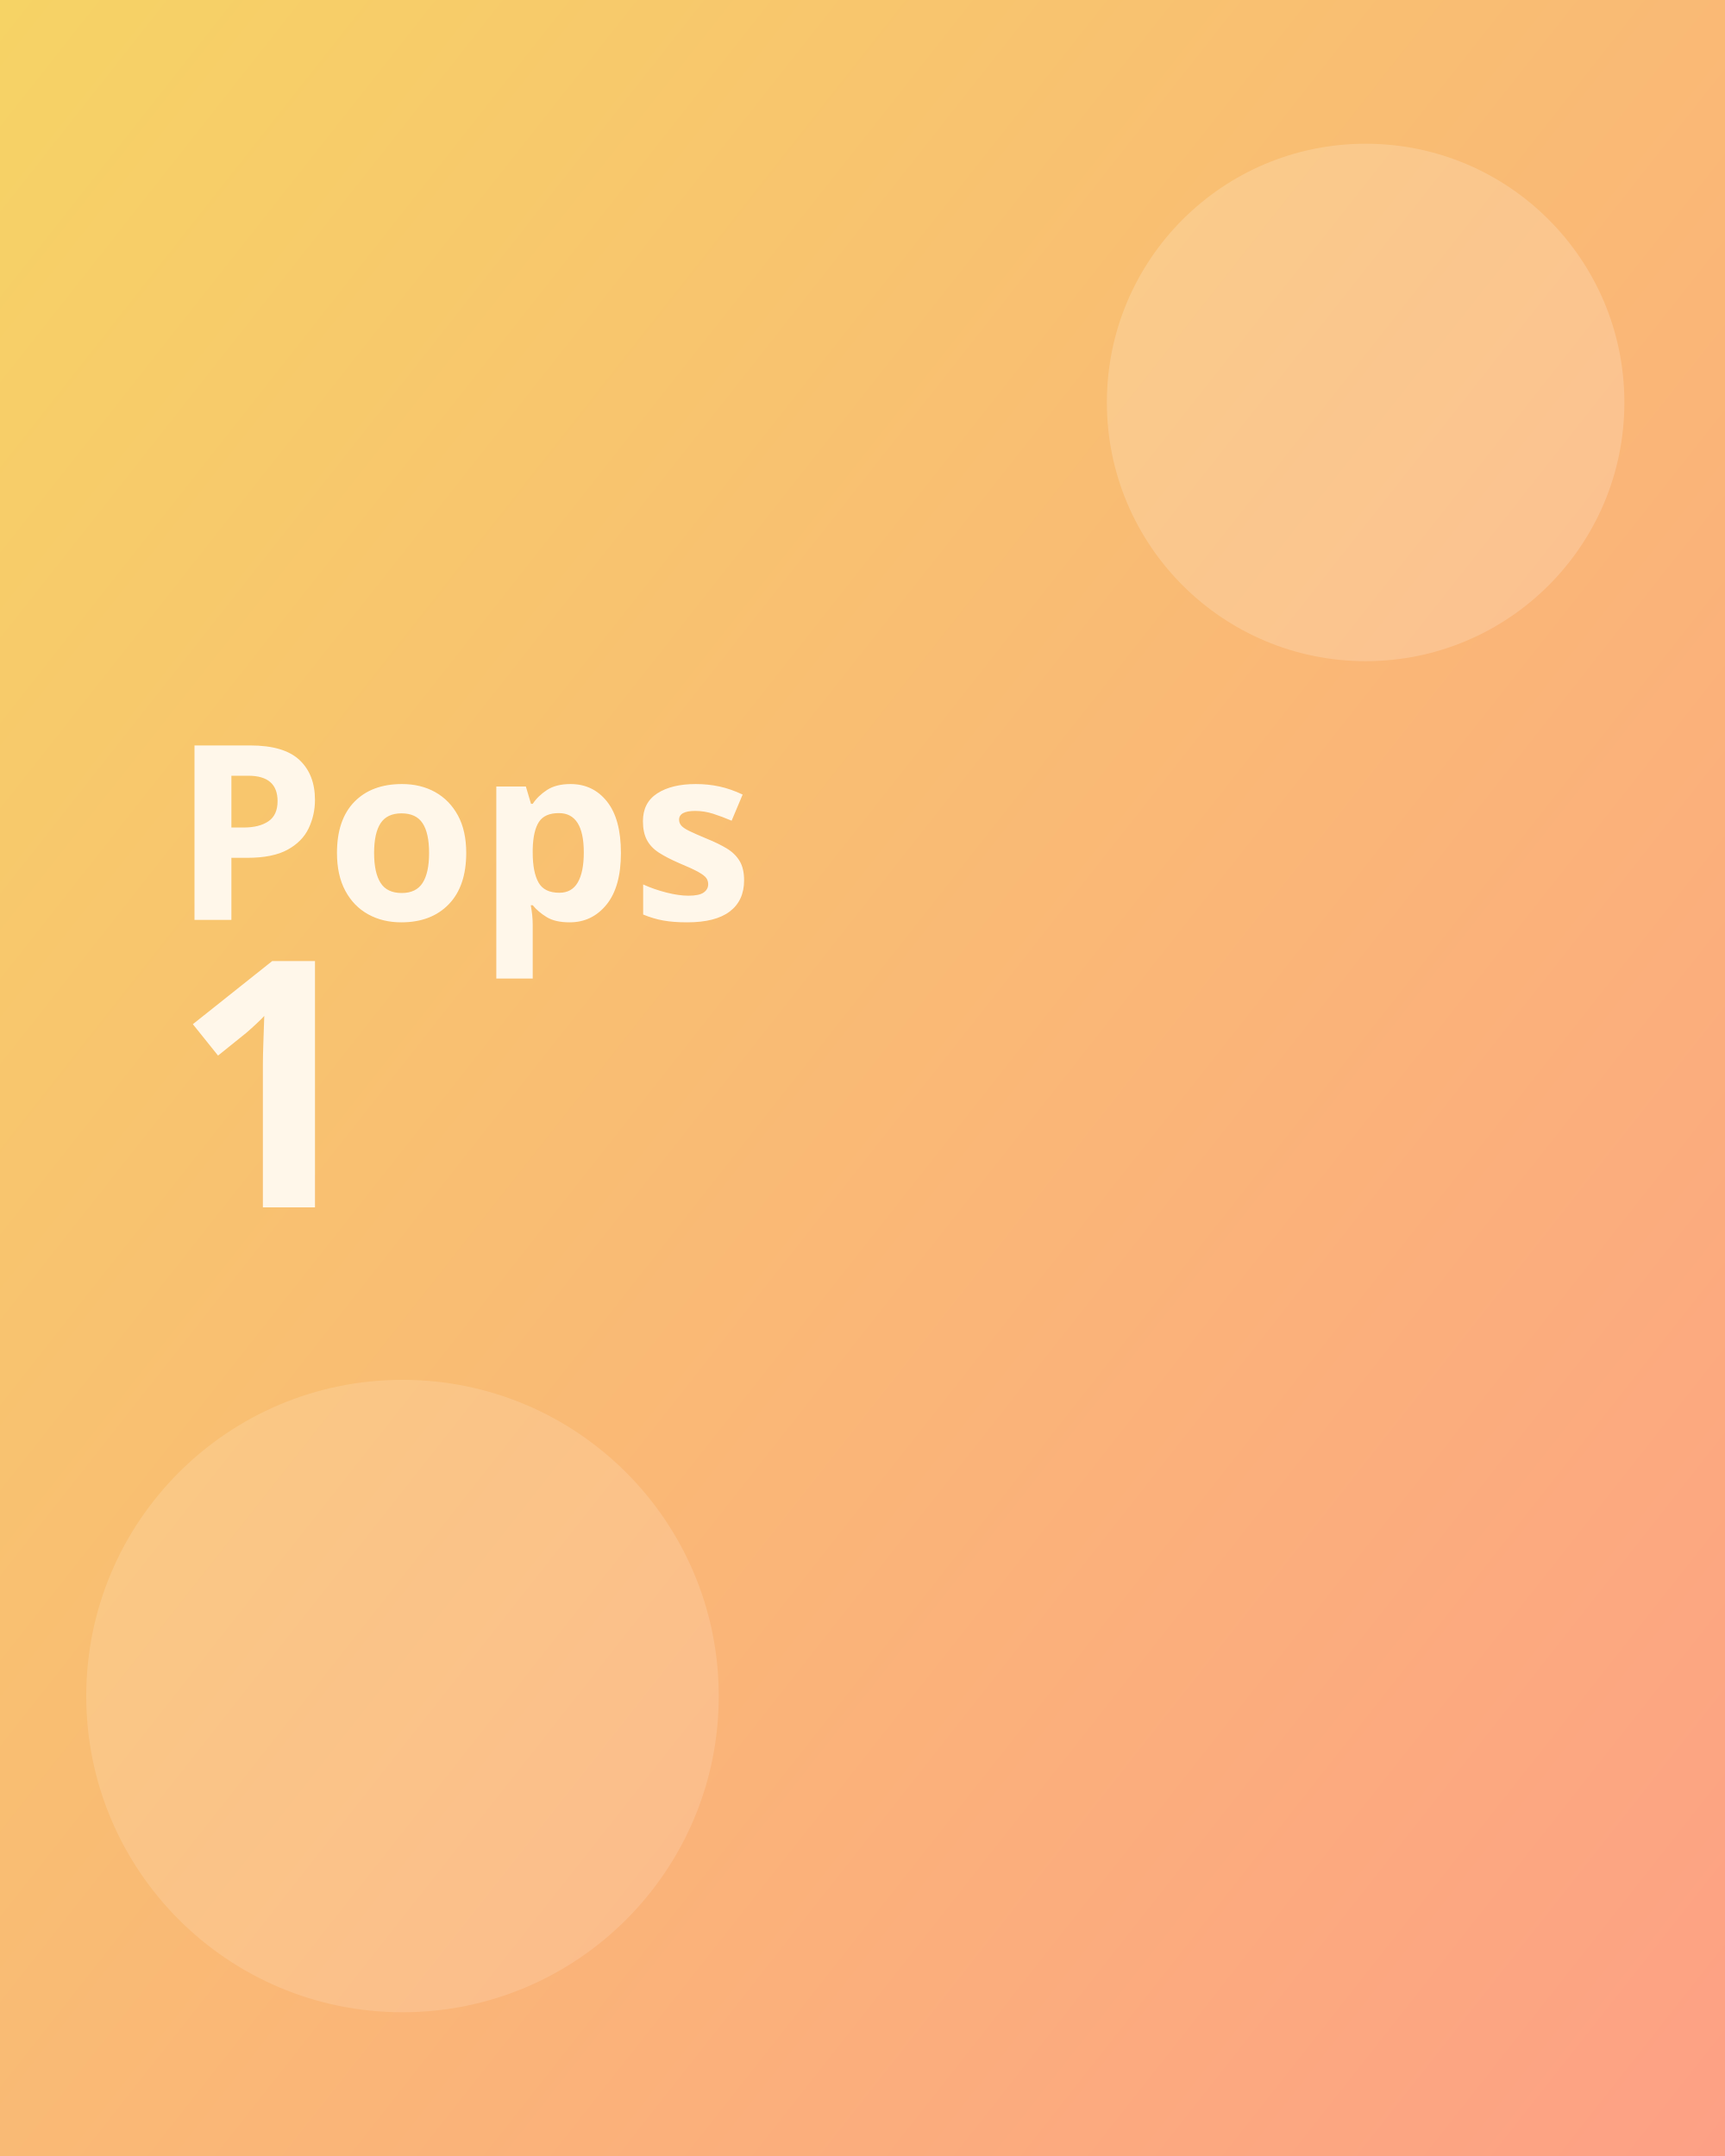
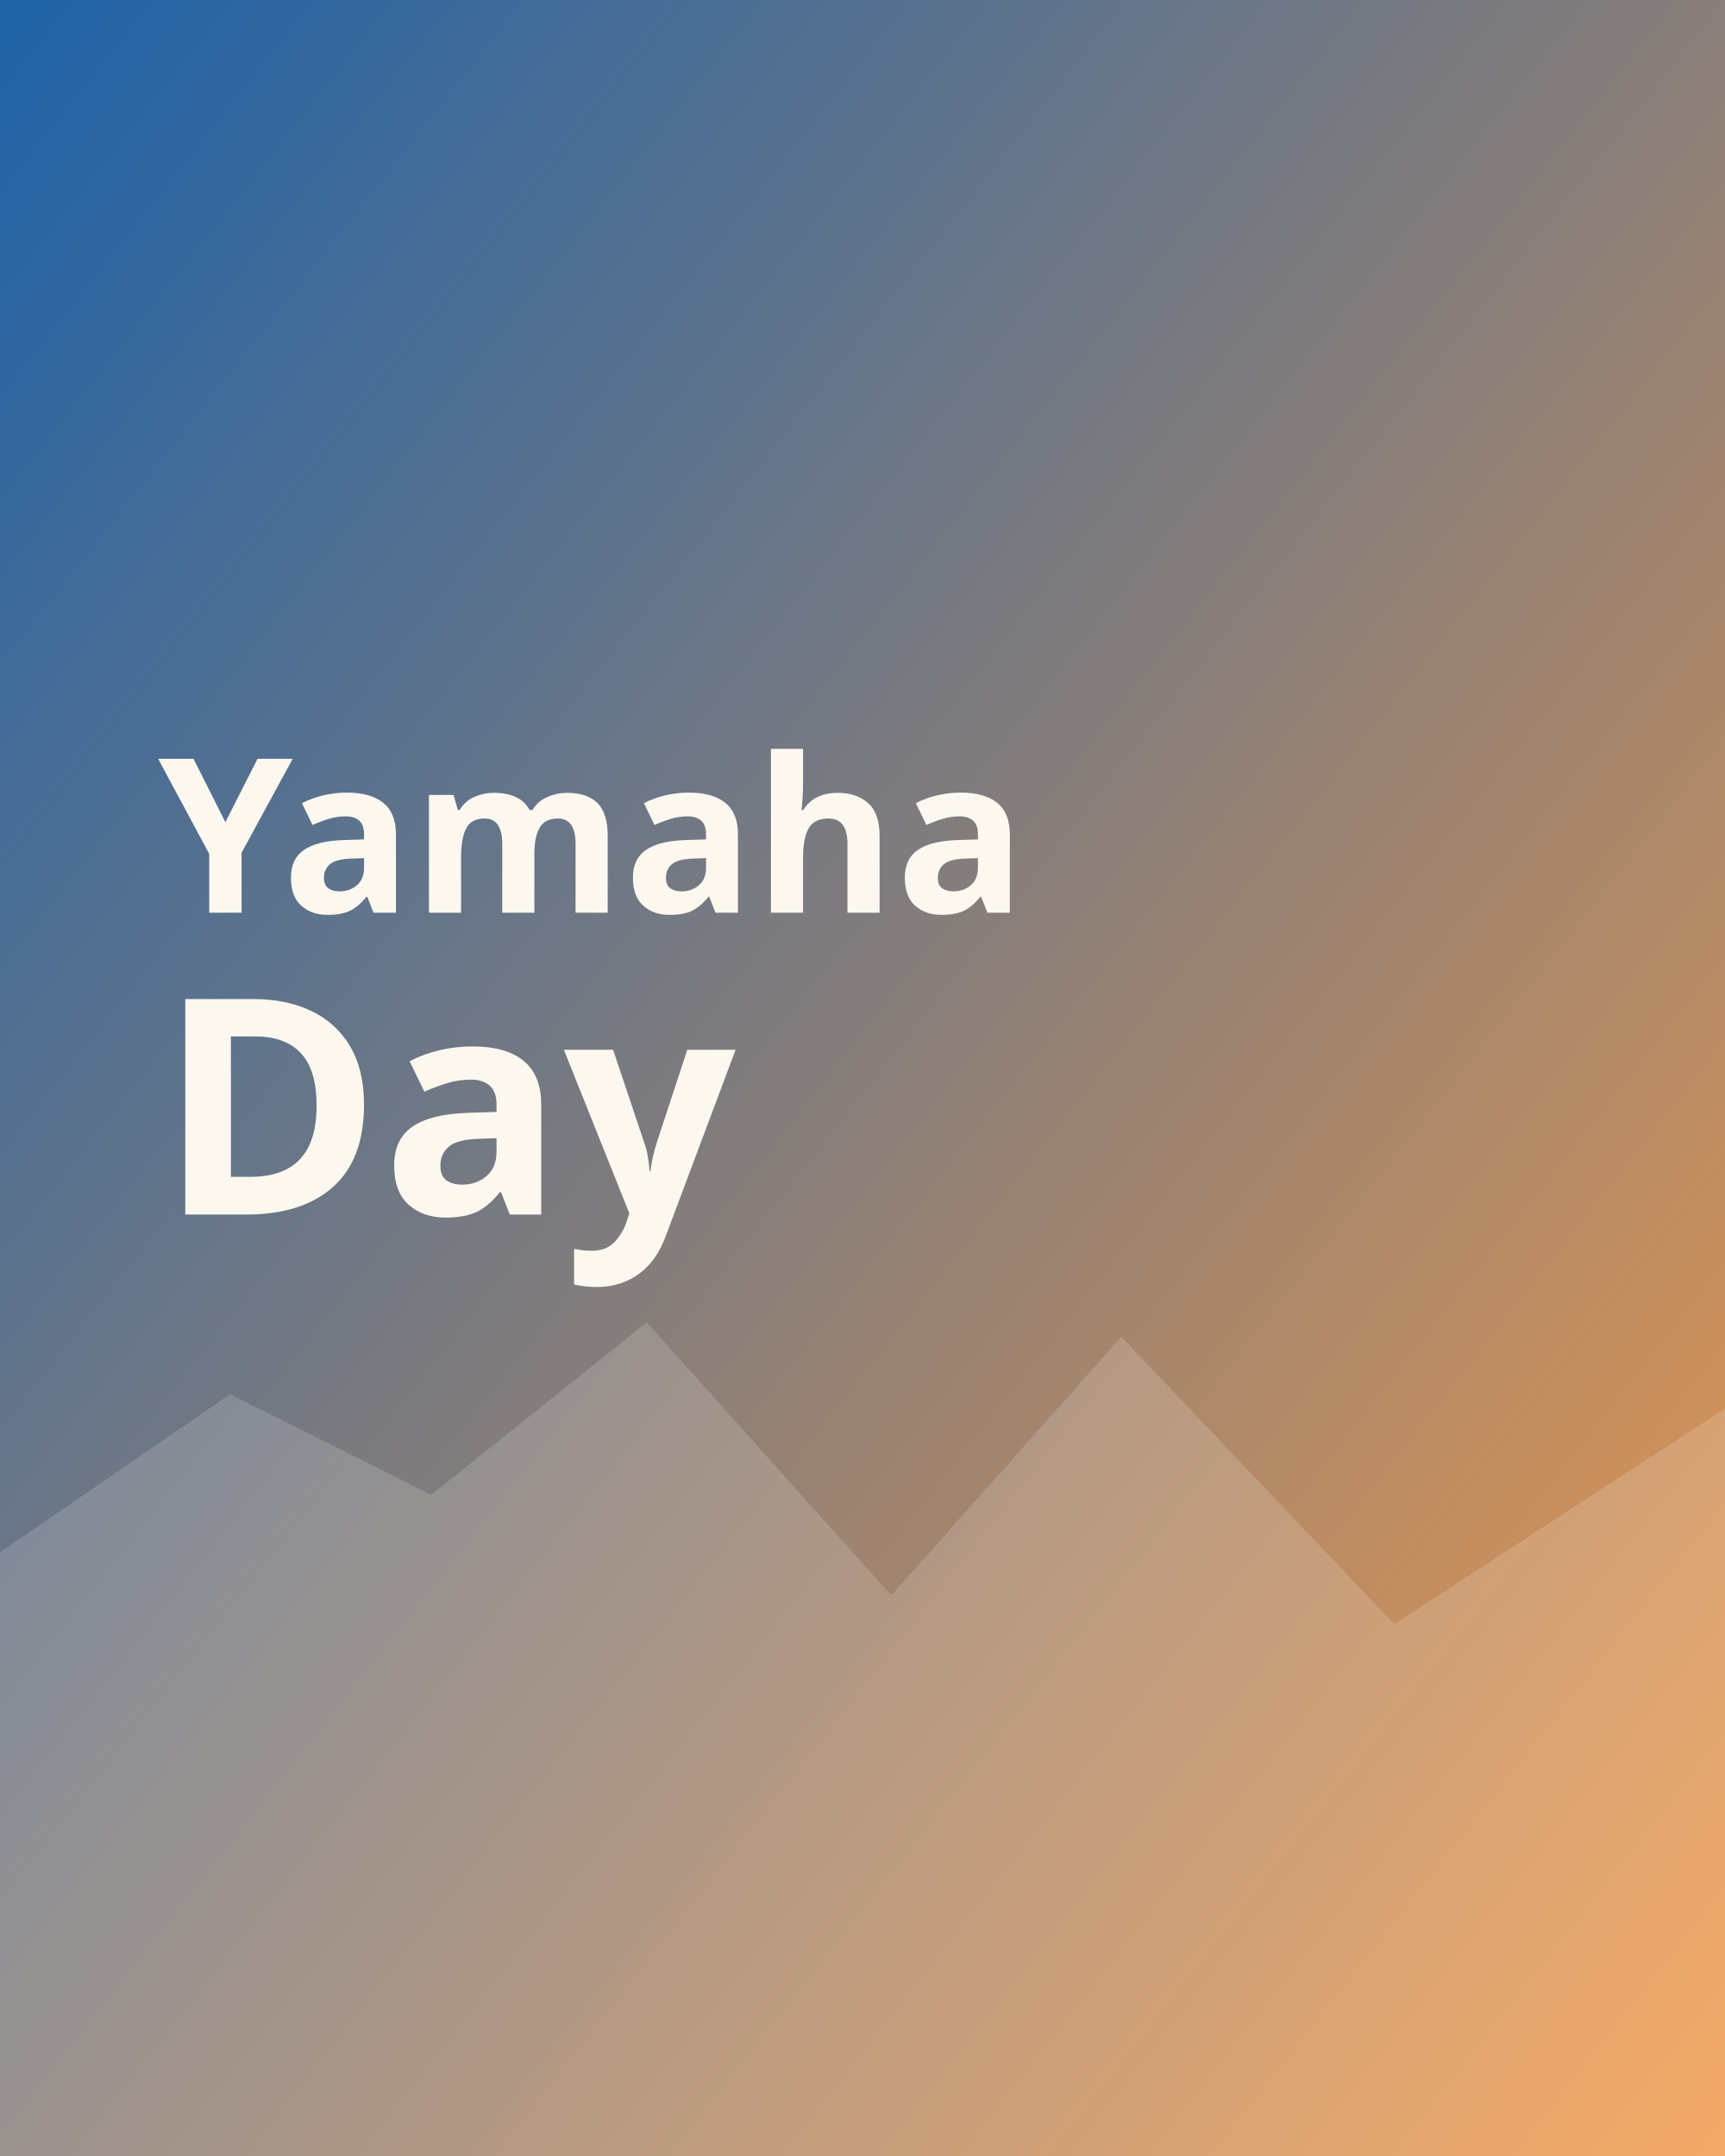
<svg xmlns="http://www.w3.org/2000/svg" viewBox="0 0 1200 1500" role="img" aria-labelledby="title desc">
  <defs>
    <linearGradient id="bg1" x1="0%" x2="100%" y1="0%" y2="100%">
-       <stop offset="0%" stop-color="#f6d365" />
-       <stop offset="100%" stop-color="#fda085" />
+       <stop offset="0%" stop-color="#1e62a8" />
+       <stop offset="100%" stop-color="#f29a4b" />
    </linearGradient>
  </defs>
  <rect width="1200" height="1500" fill="url(#bg1)" />
-   <circle cx="950" cy="280" r="180" fill="rgba(255,255,255,0.18)" />
-   <circle cx="280" cy="1180" r="220" fill="rgba(255,255,255,0.14)" />
-   <text x="120" y="640" fill="#fff7ea" font-family="Verdana, sans-serif" font-size="170" font-weight="700">Pops</text>
-   <text x="120" y="840" fill="#fff7ea" font-family="Verdana, sans-serif" font-size="240" font-weight="700">1</text>
+   <path d="M0 1080L160 970L300 1040L450 920L620 1110L780 930L970 1130L1200 980V1500H0Z" fill="rgba(255,255,255,0.16)" />
+   <text x="110" y="635" fill="#fdf8ef" font-family="Verdana, sans-serif" font-size="150" font-weight="700">Yamaha</text>
+   <text x="110" y="845" fill="#fdf8ef" font-family="Verdana, sans-serif" font-size="210" font-weight="700">Day</text>
</svg>
